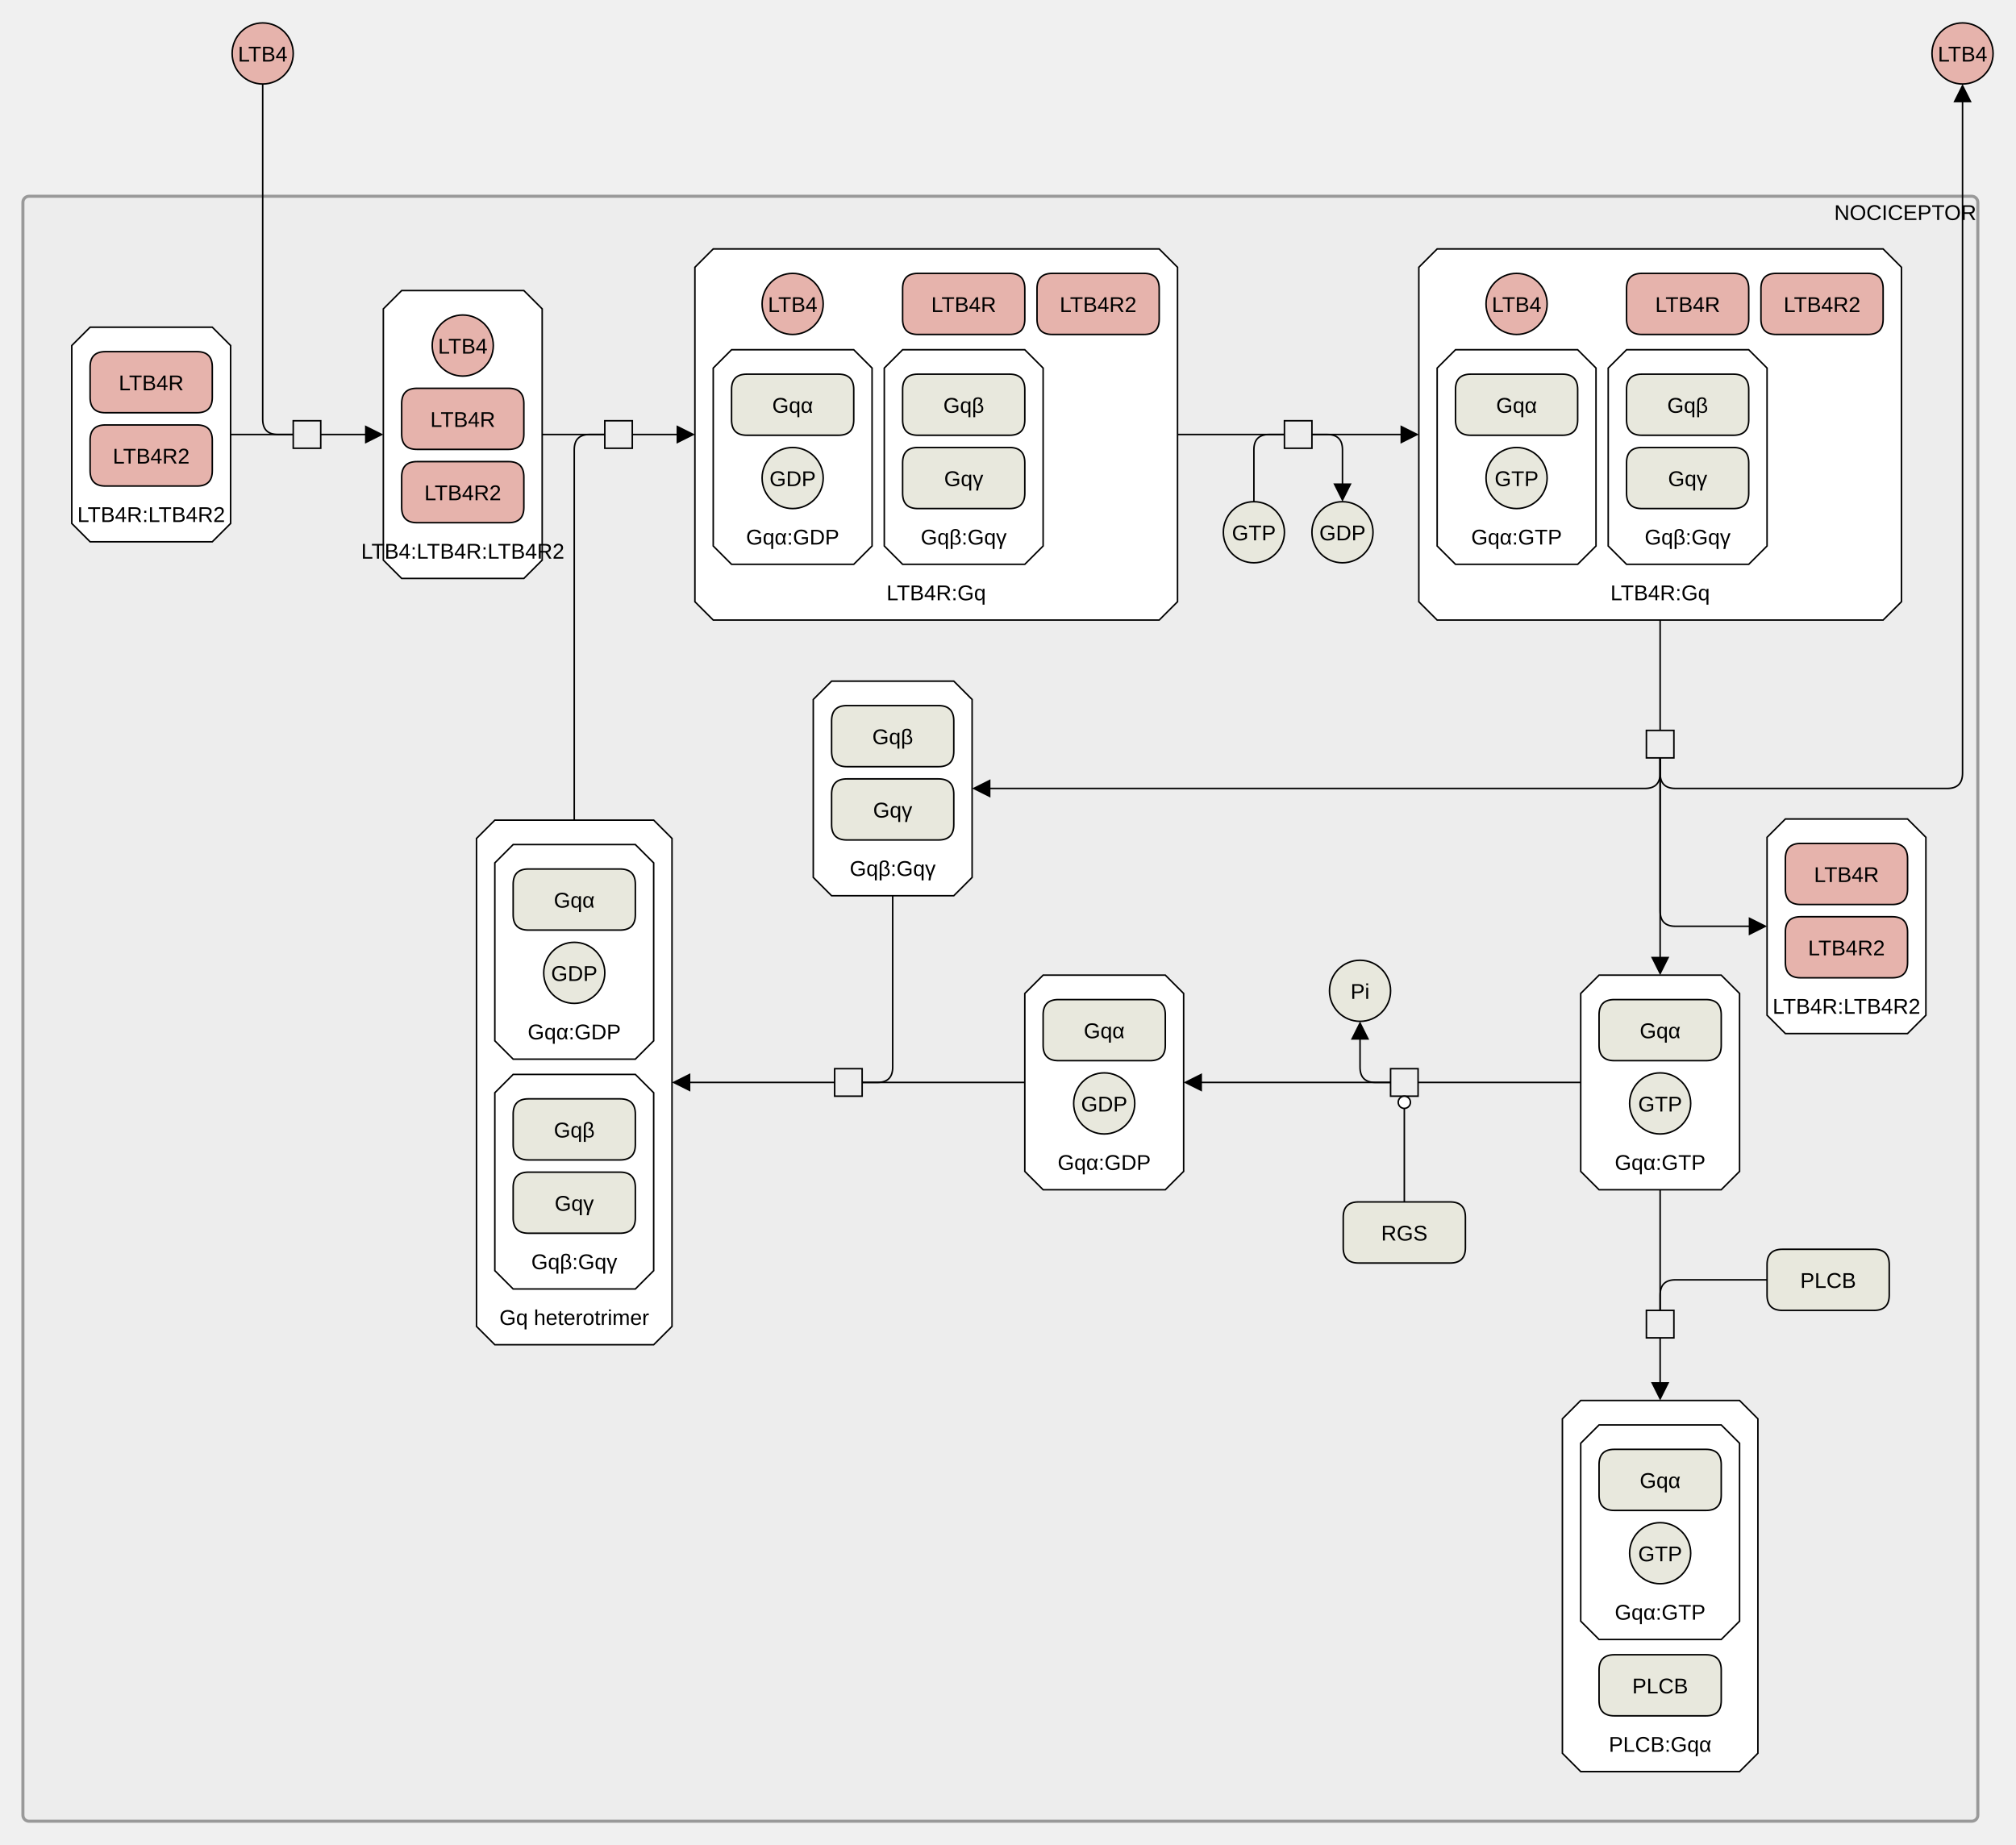
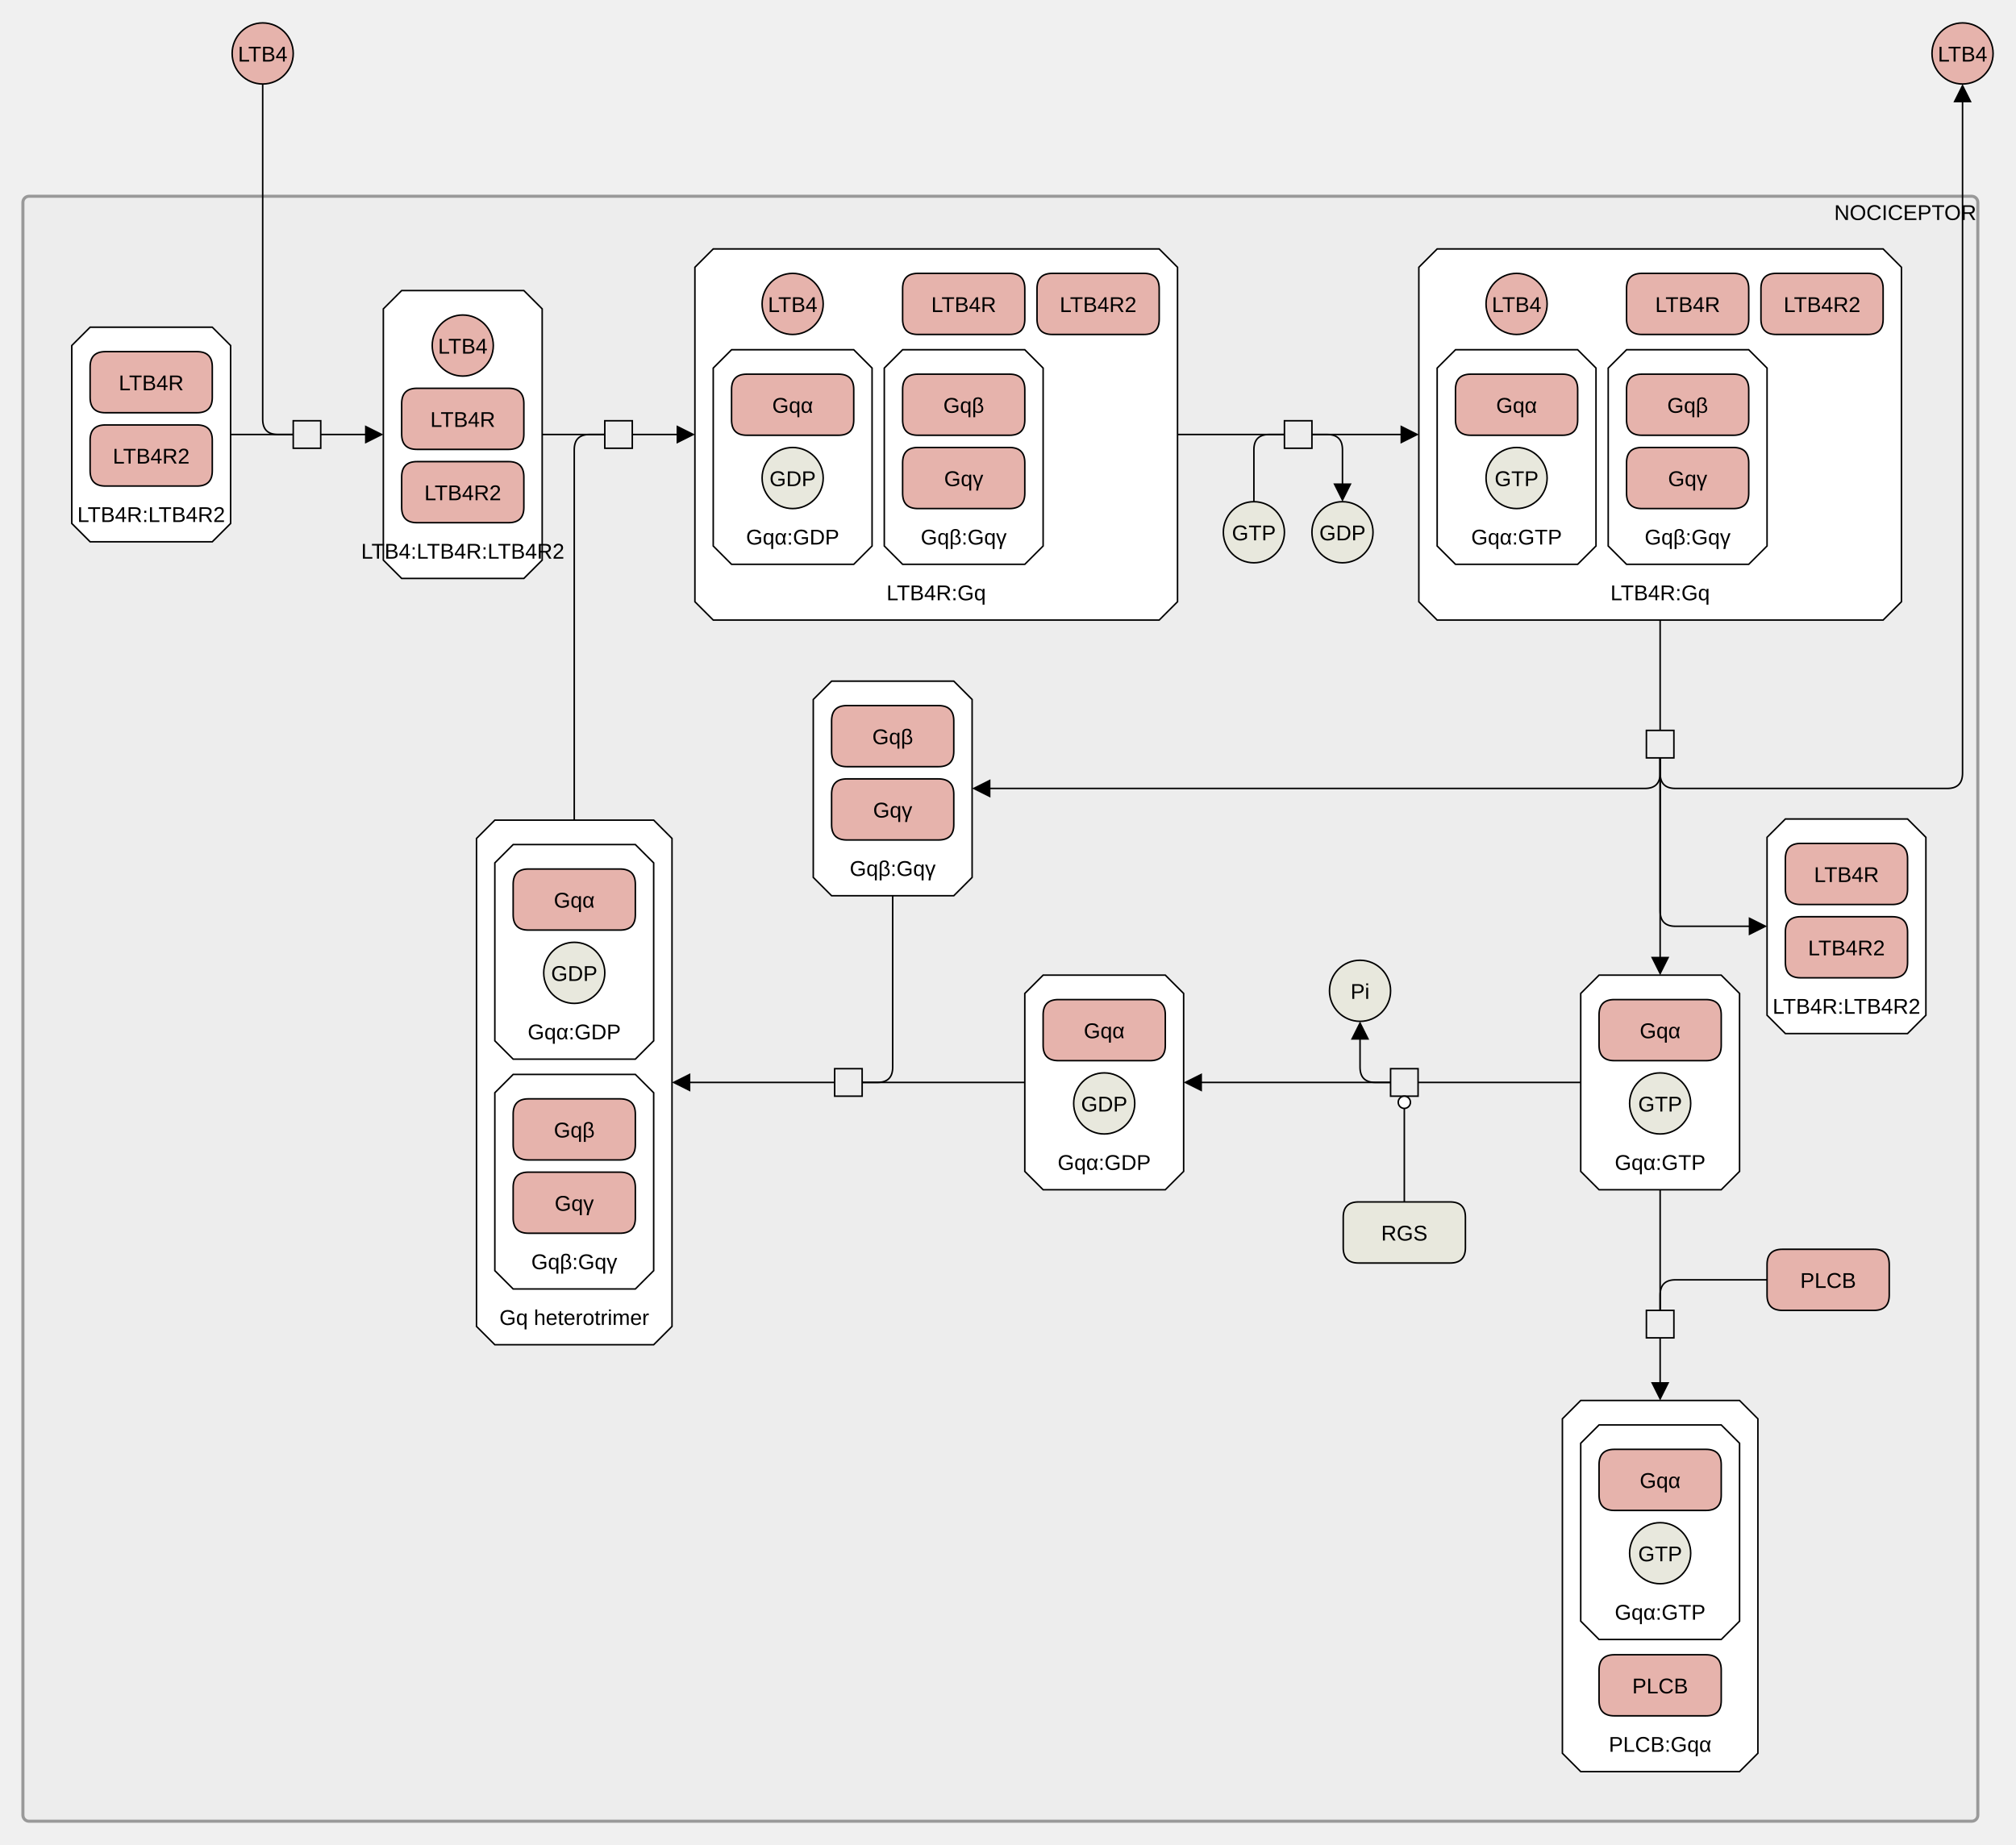
<svg xmlns="http://www.w3.org/2000/svg" width="1320" height="1208" viewBox="0 0 1320 1208" stroke-linecap="butt" stroke-miterlimit="10">
  <g transform="translate(-25,-25)">
    <path d="M40 157.5 C40 155.291 41.791 153.5 44 153.5 L1316 153.5 C1318.209 153.5 1320 155.291 1320 157.5 L1320 1213.5 C1320 1215.709 1318.209 1217.5 1316 1217.5 L44 1217.5 C41.791 1217.5 40 1215.709 40 1213.5 Z" fill="#999999" fill-opacity="0.031" stroke="none" />
    <path d="M40 157.5 C40 155.291 41.791 153.5 44 153.5 L1316 153.5 C1318.209 153.5 1320 155.291 1320 157.5 L1320 1213.5 C1320 1215.709 1318.209 1217.5 1316 1217.5 L44 1217.5 C41.791 1217.5 40 1215.709 40 1213.5 Z" fill="none" stroke="#999999" stroke-width="2" />
    <text x="1272.5" y="169.041" text-anchor="middle" font-family="'Dialog', Arial, Helvetica, sans-serif" font-size="14" fill="#000000" stroke="none" xml:space="preserve">NOCICEPTOR</text>
    <path d="M966 188 L1258 188 L1270 200 L1270 419 L1258 431 L966 431 L954 419 L954 200 Z" fill="#FFFFFF" stroke="none" />
    <path d="M966 188 L1258 188 L1270 200 L1270 419 L1258 431 L966 431 L954 419 L954 200 Z" fill="none" stroke="#000000" />
    <text x="1112" y="418.041" text-anchor="middle" font-family="'Dialog', Arial, Helvetica, sans-serif" font-size="14" fill="#000000" stroke="none" xml:space="preserve">LTB4R:Gq</text>
    <path d="M1090 214 Q1090 204 1100 204 L1160 204 Q1170 204 1170 214 L1170 234 Q1170 244 1160 244 L1100 244 Q1090 244 1090 234 Z" fill="#E6B3AC" stroke="none" />
    <path d="M1090 214 Q1090 204 1100 204 L1160 204 Q1170 204 1170 214 L1170 234 Q1170 244 1160 244 L1100 244 Q1090 244 1090 234 Z" fill="none" stroke="#000000" />
    <text x="1130" y="229.291" text-anchor="middle" font-family="'Dialog', Arial, Helvetica, sans-serif" font-size="14" fill="#000000" stroke="none" xml:space="preserve">LTB4R</text>
    <path d="M1178 214 Q1178 204 1188 204 L1248 204 Q1258 204 1258 214 L1258 234 Q1258 244 1248 244 L1188 244 Q1178 244 1178 234 Z" fill="#E6B3AC" stroke="none" />
    <path d="M1178 214 Q1178 204 1188 204 L1248 204 Q1258 204 1258 214 L1258 234 Q1258 244 1248 244 L1188 244 Q1178 244 1178 234 Z" fill="none" stroke="#000000" />
    <text x="1218" y="229.291" text-anchor="middle" font-family="'Dialog', Arial, Helvetica, sans-serif" font-size="14" fill="#000000" stroke="none" xml:space="preserve">LTB4R2</text>
    <path d="M998 224 C998 212.954 1006.954 204 1018 204 L1018 204 C1029.046 204 1038 212.954 1038 224 L1038 224 C1038 235.046 1029.046 244 1018 244 L1018 244 C1006.954 244 998 235.046 998 224 Z" fill="#E6B3AC" stroke="none" />
    <path d="M998 224 C998 212.954 1006.954 204 1018 204 L1018 204 C1029.046 204 1038 212.954 1038 224 L1038 224 C1038 235.046 1029.046 244 1018 244 L1018 244 C1006.954 244 998 235.046 998 224 Z" fill="none" stroke="#000000" />
    <text x="1018" y="229.291" text-anchor="middle" font-family="'Dialog', Arial, Helvetica, sans-serif" font-size="14" fill="#000000" stroke="none" xml:space="preserve">LTB4</text>
    <path d="M1090 254 L1170 254 L1182 266 L1182 382.5 L1170 394.5 L1090 394.5 L1078 382.5 L1078 266 Z" fill="#FFFFFF" stroke="none" />
    <path d="M1090 254 L1170 254 L1182 266 L1182 382.5 L1170 394.5 L1090 394.5 L1078 382.5 L1078 266 Z" fill="none" stroke="#000000" />
    <text x="1130" y="381.541" text-anchor="middle" font-family="'Dialog', Arial, Helvetica, sans-serif" font-size="14" fill="#000000" stroke="none" xml:space="preserve">Gqβ:Gqγ</text>
-     <path d="M1090 280 Q1090 270 1100 270 L1160 270 Q1170 270 1170 280 L1170 300 Q1170 310 1160 310 L1100 310 Q1090 310 1090 300 Z" fill="#E8E8DD" stroke="none" />
+     <path d="M1090 280 Q1090 270 1100 270 L1160 270 Q1170 270 1170 280 L1170 300 Q1170 310 1160 310 L1100 310 Q1090 310 1090 300 Z" fill="#E6B3AC" stroke="none" />
    <path d="M1090 280 Q1090 270 1100 270 L1160 270 Q1170 270 1170 280 L1170 300 Q1170 310 1160 310 L1100 310 Q1090 310 1090 300 Z" fill="none" stroke="#000000" />
    <text x="1130" y="295.291" text-anchor="middle" font-family="'Dialog', Arial, Helvetica, sans-serif" font-size="14" fill="#000000" stroke="none" xml:space="preserve">Gqβ</text>
-     <path d="M1090 328 Q1090 318 1100 318 L1160 318 Q1170 318 1170 328 L1170 348 Q1170 358 1160 358 L1100 358 Q1090 358 1090 348 Z" fill="#E8E8DD" stroke="none" />
+     <path d="M1090 328 Q1090 318 1100 318 L1160 318 Q1170 318 1170 328 L1170 348 Q1170 358 1160 358 L1100 358 Q1090 358 1090 348 Z" fill="#E6B3AC" stroke="none" />
    <path d="M1090 328 Q1090 318 1100 318 L1160 318 Q1170 318 1170 328 L1170 348 Q1170 358 1160 358 L1100 358 Q1090 358 1090 348 Z" fill="none" stroke="#000000" />
    <text x="1130" y="343.291" text-anchor="middle" font-family="'Dialog', Arial, Helvetica, sans-serif" font-size="14" fill="#000000" stroke="none" xml:space="preserve">Gqγ</text>
    <path d="M978 254 L1058 254 L1070 266 L1070 382.5 L1058 394.5 L978 394.5 L966 382.5 L966 266 Z" fill="#FFFFFF" stroke="none" />
    <path d="M978 254 L1058 254 L1070 266 L1070 382.5 L1058 394.5 L978 394.5 L966 382.5 L966 266 Z" fill="none" stroke="#000000" />
    <text x="1018" y="381.541" text-anchor="middle" font-family="'Dialog', Arial, Helvetica, sans-serif" font-size="14" fill="#000000" stroke="none" xml:space="preserve">Gqα:GTP</text>
-     <path d="M978 280 Q978 270 988 270 L1048 270 Q1058 270 1058 280 L1058 300 Q1058 310 1048 310 L988 310 Q978 310 978 300 Z" fill="#E8E8DD" stroke="none" />
+     <path d="M978 280 Q978 270 988 270 L1048 270 Q1058 270 1058 280 L1058 300 Q1058 310 1048 310 L988 310 Q978 310 978 300 Z" fill="#E6B3AC" stroke="none" />
    <path d="M978 280 Q978 270 988 270 L1048 270 Q1058 270 1058 280 L1058 300 Q1058 310 1048 310 L988 310 Q978 310 978 300 Z" fill="none" stroke="#000000" />
    <text x="1018" y="295.291" text-anchor="middle" font-family="'Dialog', Arial, Helvetica, sans-serif" font-size="14" fill="#000000" stroke="none" xml:space="preserve">Gqα</text>
    <path d="M998 338 C998 326.954 1006.954 318 1018 318 L1018 318 C1029.046 318 1038 326.954 1038 338 L1038 338 C1038 349.046 1029.046 358 1018 358 L1018 358 C1006.954 358 998 349.046 998 338 Z" fill="#E8E8DD" stroke="none" />
    <path d="M998 338 C998 326.954 1006.954 318 1018 318 L1018 318 C1029.046 318 1038 326.954 1038 338 L1038 338 C1038 349.046 1029.046 358 1018 358 L1018 358 C1006.954 358 998 349.046 998 338 Z" fill="none" stroke="#000000" />
    <text x="1018" y="343.291" text-anchor="middle" font-family="'Dialog', Arial, Helvetica, sans-serif" font-size="14" fill="#000000" stroke="none" xml:space="preserve">GTP</text>
    <path d="M492 188 L784 188 L796 200 L796 419 L784 431 L492 431 L480 419 L480 200 Z" fill="#FFFFFF" stroke="none" />
    <path d="M492 188 L784 188 L796 200 L796 419 L784 431 L492 431 L480 419 L480 200 Z" fill="none" stroke="#000000" />
    <text x="638" y="418.041" text-anchor="middle" font-family="'Dialog', Arial, Helvetica, sans-serif" font-size="14" fill="#000000" stroke="none" xml:space="preserve">LTB4R:Gq</text>
    <path d="M616 214 Q616 204 626 204 L686 204 Q696 204 696 214 L696 234 Q696 244 686 244 L626 244 Q616 244 616 234 Z" fill="#E6B3AC" stroke="none" />
    <path d="M616 214 Q616 204 626 204 L686 204 Q696 204 696 214 L696 234 Q696 244 686 244 L626 244 Q616 244 616 234 Z" fill="none" stroke="#000000" />
    <text x="656" y="229.291" text-anchor="middle" font-family="'Dialog', Arial, Helvetica, sans-serif" font-size="14" fill="#000000" stroke="none" xml:space="preserve">LTB4R</text>
    <path d="M704 214 Q704 204 714 204 L774 204 Q784 204 784 214 L784 234 Q784 244 774 244 L714 244 Q704 244 704 234 Z" fill="#E6B3AC" stroke="none" />
    <path d="M704 214 Q704 204 714 204 L774 204 Q784 204 784 214 L784 234 Q784 244 774 244 L714 244 Q704 244 704 234 Z" fill="none" stroke="#000000" />
    <text x="744" y="229.291" text-anchor="middle" font-family="'Dialog', Arial, Helvetica, sans-serif" font-size="14" fill="#000000" stroke="none" xml:space="preserve">LTB4R2</text>
    <path d="M524 224 C524 212.954 532.954 204 544 204 L544 204 C555.046 204 564 212.954 564 224 L564 224 C564 235.046 555.046 244 544 244 L544 244 C532.954 244 524 235.046 524 224 Z" fill="#E6B3AC" stroke="none" />
    <path d="M524 224 C524 212.954 532.954 204 544 204 L544 204 C555.046 204 564 212.954 564 224 L564 224 C564 235.046 555.046 244 544 244 L544 244 C532.954 244 524 235.046 524 224 Z" fill="none" stroke="#000000" />
    <text x="544" y="229.291" text-anchor="middle" font-family="'Dialog', Arial, Helvetica, sans-serif" font-size="14" fill="#000000" stroke="none" xml:space="preserve">LTB4</text>
    <path d="M504 254 L584 254 L596 266 L596 382.5 L584 394.5 L504 394.5 L492 382.5 L492 266 Z" fill="#FFFFFF" stroke="none" />
    <path d="M504 254 L584 254 L596 266 L596 382.5 L584 394.5 L504 394.5 L492 382.5 L492 266 Z" fill="none" stroke="#000000" />
    <text x="544" y="381.541" text-anchor="middle" font-family="'Dialog', Arial, Helvetica, sans-serif" font-size="14" fill="#000000" stroke="none" xml:space="preserve">Gqα:GDP</text>
-     <path d="M504 280 Q504 270 514 270 L574 270 Q584 270 584 280 L584 300 Q584 310 574 310 L514 310 Q504 310 504 300 Z" fill="#E8E8DD" stroke="none" />
+     <path d="M504 280 Q504 270 514 270 L574 270 Q584 270 584 280 L584 300 Q584 310 574 310 L514 310 Q504 310 504 300 Z" fill="#E6B3AC" stroke="none" />
    <path d="M504 280 Q504 270 514 270 L574 270 Q584 270 584 280 L584 300 Q584 310 574 310 L514 310 Q504 310 504 300 Z" fill="none" stroke="#000000" />
    <text x="544" y="295.291" text-anchor="middle" font-family="'Dialog', Arial, Helvetica, sans-serif" font-size="14" fill="#000000" stroke="none" xml:space="preserve">Gqα</text>
    <path d="M524 338 C524 326.954 532.954 318 544 318 L544 318 C555.046 318 564 326.954 564 338 L564 338 C564 349.046 555.046 358 544 358 L544 358 C532.954 358 524 349.046 524 338 Z" fill="#E8E8DD" stroke="none" />
    <path d="M524 338 C524 326.954 532.954 318 544 318 L544 318 C555.046 318 564 326.954 564 338 L564 338 C564 349.046 555.046 358 544 358 L544 358 C532.954 358 524 349.046 524 338 Z" fill="none" stroke="#000000" />
    <text x="544" y="343.291" text-anchor="middle" font-family="'Dialog', Arial, Helvetica, sans-serif" font-size="14" fill="#000000" stroke="none" xml:space="preserve">GDP</text>
    <path d="M616 254 L696 254 L708 266 L708 382.5 L696 394.5 L616 394.5 L604 382.5 L604 266 Z" fill="#FFFFFF" stroke="none" />
    <path d="M616 254 L696 254 L708 266 L708 382.5 L696 394.5 L616 394.5 L604 382.5 L604 266 Z" fill="none" stroke="#000000" />
    <text x="656" y="381.541" text-anchor="middle" font-family="'Dialog', Arial, Helvetica, sans-serif" font-size="14" fill="#000000" stroke="none" xml:space="preserve">Gqβ:Gqγ</text>
-     <path d="M616 280 Q616 270 626 270 L686 270 Q696 270 696 280 L696 300 Q696 310 686 310 L626 310 Q616 310 616 300 Z" fill="#E8E8DD" stroke="none" />
+     <path d="M616 280 Q616 270 626 270 L686 270 Q696 270 696 280 L696 300 Q696 310 686 310 L626 310 Q616 310 616 300 Z" fill="#E6B3AC" stroke="none" />
    <path d="M616 280 Q616 270 626 270 L686 270 Q696 270 696 280 L696 300 Q696 310 686 310 L626 310 Q616 310 616 300 Z" fill="none" stroke="#000000" />
    <text x="656" y="295.291" text-anchor="middle" font-family="'Dialog', Arial, Helvetica, sans-serif" font-size="14" fill="#000000" stroke="none" xml:space="preserve">Gqβ</text>
-     <path d="M616 328 Q616 318 626 318 L686 318 Q696 318 696 328 L696 348 Q696 358 686 358 L626 358 Q616 358 616 348 Z" fill="#E8E8DD" stroke="none" />
+     <path d="M616 328 Q616 318 626 318 L686 318 Q696 318 696 328 L696 348 Q696 358 686 358 L626 358 Q616 358 616 348 Z" fill="#E6B3AC" stroke="none" />
    <path d="M616 328 Q616 318 626 318 L686 318 Q696 318 696 328 L696 348 Q696 358 686 358 L626 358 Q616 358 616 348 Z" fill="none" stroke="#000000" />
    <text x="656" y="343.291" text-anchor="middle" font-family="'Dialog', Arial, Helvetica, sans-serif" font-size="14" fill="#000000" stroke="none" xml:space="preserve">Gqγ</text>
    <path d="M288 215.25 L368 215.25 L380 227.25 L380 391.75 L368 403.75 L288 403.75 L276 391.75 L276 227.25 Z" fill="#FFFFFF" stroke="none" />
    <path d="M288 215.25 L368 215.25 L380 227.25 L380 391.75 L368 403.75 L288 403.75 L276 391.75 L276 227.25 Z" fill="none" stroke="#000000" />
    <text x="328" y="390.791" text-anchor="middle" font-family="'Dialog', Arial, Helvetica, sans-serif" font-size="14" fill="#000000" stroke="none" xml:space="preserve">LTB4:LTB4R:LTB4R2</text>
    <path d="M288 289.25 Q288 279.25 298 279.25 L358 279.25 Q368 279.25 368 289.25 L368 309.25 Q368 319.25 358 319.25 L298 319.25 Q288 319.25 288 309.25 Z" fill="#E6B3AC" stroke="none" />
    <path d="M288 289.25 Q288 279.25 298 279.25 L358 279.25 Q368 279.25 368 289.25 L368 309.25 Q368 319.25 358 319.25 L298 319.25 Q288 319.25 288 309.25 Z" fill="none" stroke="#000000" />
    <text x="328" y="304.541" text-anchor="middle" font-family="'Dialog', Arial, Helvetica, sans-serif" font-size="14" fill="#000000" stroke="none" xml:space="preserve">LTB4R</text>
    <path d="M288 337.25 Q288 327.25 298 327.25 L358 327.25 Q368 327.25 368 337.25 L368 357.25 Q368 367.25 358 367.25 L298 367.25 Q288 367.25 288 357.25 Z" fill="#E6B3AC" stroke="none" />
    <path d="M288 337.25 Q288 327.25 298 327.25 L358 327.25 Q368 327.25 368 337.25 L368 357.25 Q368 367.25 358 367.25 L298 367.25 Q288 367.25 288 357.25 Z" fill="none" stroke="#000000" />
    <text x="328" y="352.541" text-anchor="middle" font-family="'Dialog', Arial, Helvetica, sans-serif" font-size="14" fill="#000000" stroke="none" xml:space="preserve">LTB4R2</text>
    <path d="M308 251.25 C308 240.204 316.954 231.25 328 231.25 L328 231.25 C339.046 231.25 348 240.204 348 251.25 L348 251.25 C348 262.296 339.046 271.25 328 271.25 L328 271.25 C316.954 271.25 308 262.296 308 251.25 Z" fill="#E6B3AC" stroke="none" />
    <path d="M308 251.25 C308 240.204 316.954 231.25 328 231.25 L328 231.25 C339.046 231.25 348 240.204 348 251.25 L348 251.25 C348 262.296 339.046 271.25 328 271.25 L328 271.25 C316.954 271.25 308 262.296 308 251.25 Z" fill="none" stroke="#000000" />
    <text x="328" y="256.541" text-anchor="middle" font-family="'Dialog', Arial, Helvetica, sans-serif" font-size="14" fill="#000000" stroke="none" xml:space="preserve">LTB4</text>
    <path d="M349 562 L453 562 L465 574 L465 893.5 L453 905.5 L349 905.5 L337 893.5 L337 574 Z" fill="#FFFFFF" stroke="none" />
    <path d="M349 562 L453 562 L465 574 L465 893.5 L453 905.5 L349 905.5 L337 893.5 L337 574 Z" fill="none" stroke="#000000" />
    <text x="401" y="892.541" text-anchor="middle" font-family="'Dialog', Arial, Helvetica, sans-serif" font-size="14" fill="#000000" stroke="none" xml:space="preserve">Gq heterotrimer</text>
    <path d="M361 728.5 L441 728.5 L453 740.5 L453 857 L441 869 L361 869 L349 857 L349 740.5 Z" fill="#FFFFFF" stroke="none" />
    <path d="M361 728.5 L441 728.5 L453 740.5 L453 857 L441 869 L361 869 L349 857 L349 740.5 Z" fill="none" stroke="#000000" />
    <text x="401" y="856.041" text-anchor="middle" font-family="'Dialog', Arial, Helvetica, sans-serif" font-size="14" fill="#000000" stroke="none" xml:space="preserve">Gqβ:Gqγ</text>
-     <path d="M361 754.5 Q361 744.5 371 744.5 L431 744.5 Q441 744.5 441 754.5 L441 774.5 Q441 784.5 431 784.5 L371 784.5 Q361 784.5 361 774.5 Z" fill="#E8E8DD" stroke="none" />
+     <path d="M361 754.5 Q361 744.5 371 744.5 L431 744.5 Q441 744.5 441 754.5 L441 774.5 Q441 784.5 431 784.5 L371 784.5 Q361 784.5 361 774.5 Z" fill="#E6B3AC" stroke="none" />
    <path d="M361 754.5 Q361 744.5 371 744.5 L431 744.5 Q441 744.5 441 754.5 L441 774.5 Q441 784.5 431 784.5 L371 784.5 Q361 784.5 361 774.5 Z" fill="none" stroke="#000000" />
    <text x="401" y="769.791" text-anchor="middle" font-family="'Dialog', Arial, Helvetica, sans-serif" font-size="14" fill="#000000" stroke="none" xml:space="preserve">Gqβ</text>
-     <path d="M361 802.5 Q361 792.5 371 792.5 L431 792.5 Q441 792.5 441 802.5 L441 822.5 Q441 832.5 431 832.5 L371 832.5 Q361 832.5 361 822.5 Z" fill="#E8E8DD" stroke="none" />
+     <path d="M361 802.5 Q361 792.5 371 792.5 L431 792.5 Q441 792.5 441 802.5 L441 822.5 Q441 832.5 431 832.5 L371 832.5 Q361 832.5 361 822.5 Z" fill="#E6B3AC" stroke="none" />
    <path d="M361 802.5 Q361 792.5 371 792.5 L431 792.5 Q441 792.5 441 802.5 L441 822.5 Q441 832.5 431 832.5 L371 832.5 Q361 832.5 361 822.5 Z" fill="none" stroke="#000000" />
    <text x="401" y="817.791" text-anchor="middle" font-family="'Dialog', Arial, Helvetica, sans-serif" font-size="14" fill="#000000" stroke="none" xml:space="preserve">Gqγ</text>
    <path d="M361 578 L441 578 L453 590 L453 706.5 L441 718.5 L361 718.5 L349 706.5 L349 590 Z" fill="#FFFFFF" stroke="none" />
    <path d="M361 578 L441 578 L453 590 L453 706.5 L441 718.5 L361 718.5 L349 706.5 L349 590 Z" fill="none" stroke="#000000" />
    <text x="401" y="705.541" text-anchor="middle" font-family="'Dialog', Arial, Helvetica, sans-serif" font-size="14" fill="#000000" stroke="none" xml:space="preserve">Gqα:GDP</text>
-     <path d="M361 604 Q361 594 371 594 L431 594 Q441 594 441 604 L441 624 Q441 634 431 634 L371 634 Q361 634 361 624 Z" fill="#E8E8DD" stroke="none" />
+     <path d="M361 604 Q361 594 371 594 L431 594 Q441 594 441 604 L441 624 Q441 634 431 634 L371 634 Q361 634 361 624 Z" fill="#E6B3AC" stroke="none" />
    <path d="M361 604 Q361 594 371 594 L431 594 Q441 594 441 604 L441 624 Q441 634 431 634 L371 634 Q361 634 361 624 Z" fill="none" stroke="#000000" />
    <text x="401" y="619.291" text-anchor="middle" font-family="'Dialog', Arial, Helvetica, sans-serif" font-size="14" fill="#000000" stroke="none" xml:space="preserve">Gqα</text>
    <path d="M381 662 C381 650.954 389.954 642 401 642 L401 642 C412.046 642 421 650.954 421 662 L421 662 C421 673.046 412.046 682 401 682 L401 682 C389.954 682 381 673.046 381 662 Z" fill="#E8E8DD" stroke="none" />
    <path d="M381 662 C381 650.954 389.954 642 401 642 L401 642 C412.046 642 421 650.954 421 662 L421 662 C421 673.046 412.046 682 401 682 L401 682 C389.954 682 381 673.046 381 662 Z" fill="none" stroke="#000000" />
    <text x="401" y="667.291" text-anchor="middle" font-family="'Dialog', Arial, Helvetica, sans-serif" font-size="14" fill="#000000" stroke="none" xml:space="preserve">GDP</text>
    <path d="M84 239.25 L164 239.25 L176 251.25 L176 367.75 L164 379.75 L84 379.75 L72 367.75 L72 251.25 Z" fill="#FFFFFF" stroke="none" />
    <path d="M84 239.25 L164 239.25 L176 251.25 L176 367.75 L164 379.75 L84 379.75 L72 367.75 L72 251.25 Z" fill="none" stroke="#000000" />
    <text x="124" y="366.791" text-anchor="middle" font-family="'Dialog', Arial, Helvetica, sans-serif" font-size="14" fill="#000000" stroke="none" xml:space="preserve">LTB4R:LTB4R2</text>
    <path d="M84 265.25 Q84 255.25 94 255.25 L154 255.25 Q164 255.25 164 265.25 L164 285.25 Q164 295.25 154 295.25 L94 295.25 Q84 295.25 84 285.25 Z" fill="#E6B3AC" stroke="none" />
    <path d="M84 265.25 Q84 255.25 94 255.25 L154 255.25 Q164 255.25 164 265.25 L164 285.25 Q164 295.25 154 295.25 L94 295.25 Q84 295.25 84 285.25 Z" fill="none" stroke="#000000" />
    <text x="124" y="280.541" text-anchor="middle" font-family="'Dialog', Arial, Helvetica, sans-serif" font-size="14" fill="#000000" stroke="none" xml:space="preserve">LTB4R</text>
    <path d="M84 313.25 Q84 303.25 94 303.25 L154 303.25 Q164 303.25 164 313.25 L164 333.25 Q164 343.25 154 343.25 L94 343.25 Q84 343.25 84 333.25 Z" fill="#E6B3AC" stroke="none" />
    <path d="M84 313.25 Q84 303.25 94 303.25 L154 303.25 Q164 303.25 164 313.25 L164 333.25 Q164 343.25 154 343.25 L94 343.25 Q84 343.25 84 333.25 Z" fill="none" stroke="#000000" />
    <text x="124" y="328.541" text-anchor="middle" font-family="'Dialog', Arial, Helvetica, sans-serif" font-size="14" fill="#000000" stroke="none" xml:space="preserve">LTB4R2</text>
    <path d="M884 373.5 C884 362.454 892.954 353.5 904 353.5 L904 353.5 C915.046 353.5 924 362.454 924 373.5 L924 373.5 C924 384.546 915.046 393.5 904 393.5 L904 393.5 C892.954 393.5 884 384.546 884 373.5 Z" fill="#E8E8DD" stroke="none" />
    <path d="M884 373.5 C884 362.454 892.954 353.5 904 353.5 L904 353.5 C915.046 353.5 924 362.454 924 373.5 L924 373.5 C924 384.546 915.046 393.5 904 393.5 L904 393.5 C892.954 393.5 884 384.546 884 373.5 Z" fill="none" stroke="#000000" />
    <text x="904" y="378.791" text-anchor="middle" font-family="'Dialog', Arial, Helvetica, sans-serif" font-size="14" fill="#000000" stroke="none" xml:space="preserve">GDP</text>
    <path d="M826 373.5 C826 362.454 834.954 353.5 846 353.5 L846 353.5 C857.046 353.5 866 362.454 866 373.5 L866 373.5 C866 384.546 857.046 393.5 846 393.5 L846 393.5 C834.954 393.5 826 384.546 826 373.5 Z" fill="#E8E8DD" stroke="none" />
    <path d="M826 373.5 C826 362.454 834.954 353.5 846 353.5 L846 353.5 C857.046 353.5 866 362.454 866 373.5 L866 373.5 C866 384.546 857.046 393.5 846 393.5 L846 393.5 C834.954 393.5 826 384.546 826 373.5 Z" fill="none" stroke="#000000" />
    <text x="846" y="378.791" text-anchor="middle" font-family="'Dialog', Arial, Helvetica, sans-serif" font-size="14" fill="#000000" stroke="none" xml:space="preserve">GTP</text>
    <path d="M217 300.5 L235 300.5 L235 318.5 L217 318.5 Z" fill="none" stroke="#000000" />
    <path d="M421 300.5 L439 300.5 L439 318.5 L421 318.5 Z" fill="none" stroke="#000000" />
    <path d="M866 300.5 L884 300.5 L884 318.5 L866 318.5 Z" fill="none" stroke="#000000" />
    <path d="M569.5 471 L649.5 471 L661.5 483 L661.5 599.5 L649.5 611.5 L569.5 611.5 L557.5 599.5 L557.5 483 Z" fill="#FFFFFF" stroke="none" />
    <path d="M569.5 471 L649.5 471 L661.5 483 L661.5 599.5 L649.5 611.5 L569.5 611.5 L557.5 599.5 L557.5 483 Z" fill="none" stroke="#000000" />
    <text x="609.5" y="598.541" text-anchor="middle" font-family="'Dialog', Arial, Helvetica, sans-serif" font-size="14" fill="#000000" stroke="none" xml:space="preserve">Gqβ:Gqγ</text>
-     <path d="M569.5 545 Q569.5 535 579.5 535 L639.5 535 Q649.5 535 649.5 545 L649.5 565 Q649.5 575 639.5 575 L579.5 575 Q569.5 575 569.5 565 Z" fill="#E8E8DD" stroke="none" />
+     <path d="M569.5 545 Q569.5 535 579.5 535 L639.5 535 Q649.5 535 649.5 545 L649.5 565 Q649.5 575 639.5 575 L579.5 575 Q569.5 575 569.5 565 Z" fill="#E6B3AC" stroke="none" />
    <path d="M569.5 545 Q569.5 535 579.5 535 L639.5 535 Q649.5 535 649.5 545 L649.5 565 Q649.5 575 639.5 575 L579.5 575 Q569.5 575 569.5 565 Z" fill="none" stroke="#000000" />
    <text x="609.5" y="560.291" text-anchor="middle" font-family="'Dialog', Arial, Helvetica, sans-serif" font-size="14" fill="#000000" stroke="none" xml:space="preserve">Gqγ</text>
-     <path d="M569.5 497 Q569.5 487 579.5 487 L639.5 487 Q649.5 487 649.5 497 L649.5 517 Q649.5 527 639.5 527 L579.5 527 Q569.5 527 569.5 517 Z" fill="#E8E8DD" stroke="none" />
+     <path d="M569.5 497 Q569.5 487 579.5 487 L639.5 487 Q649.5 487 649.5 497 L649.5 517 Q649.5 527 639.5 527 L579.5 527 Q569.5 527 569.5 517 Z" fill="#E6B3AC" stroke="none" />
    <path d="M569.5 497 Q569.5 487 579.5 487 L639.5 487 Q649.5 487 649.5 497 L649.5 517 Q649.5 527 639.5 527 L579.5 527 Q569.5 527 569.5 517 Z" fill="none" stroke="#000000" />
    <text x="609.5" y="512.291" text-anchor="middle" font-family="'Dialog', Arial, Helvetica, sans-serif" font-size="14" fill="#000000" stroke="none" xml:space="preserve">Gqβ</text>
    <path d="M1060 942 L1164 942 L1176 954 L1176 1173 L1164 1185 L1060 1185 L1048 1173 L1048 954 Z" fill="#FFFFFF" stroke="none" />
    <path d="M1060 942 L1164 942 L1176 954 L1176 1173 L1164 1185 L1060 1185 L1048 1173 L1048 954 Z" fill="none" stroke="#000000" />
    <text x="1112" y="1172.041" text-anchor="middle" font-family="'Dialog', Arial, Helvetica, sans-serif" font-size="14" fill="#000000" stroke="none" xml:space="preserve">PLCB:Gqα</text>
-     <path d="M1072 1118.5 Q1072 1108.5 1082 1108.5 L1142 1108.5 Q1152 1108.5 1152 1118.5 L1152 1138.5 Q1152 1148.5 1142 1148.5 L1082 1148.5 Q1072 1148.5 1072 1138.5 Z" fill="#E8E8DD" stroke="none" />
+     <path d="M1072 1118.5 Q1072 1108.5 1082 1108.5 L1142 1108.5 Q1152 1108.5 1152 1118.5 L1152 1138.5 Q1152 1148.5 1142 1148.5 L1082 1148.5 Q1072 1148.5 1072 1138.5 Z" fill="#E6B3AC" stroke="none" />
    <path d="M1072 1118.5 Q1072 1108.5 1082 1108.5 L1142 1108.5 Q1152 1108.5 1152 1118.5 L1152 1138.5 Q1152 1148.5 1142 1148.5 L1082 1148.5 Q1072 1148.5 1072 1138.5 Z" fill="none" stroke="#000000" />
    <text x="1112" y="1133.791" text-anchor="middle" font-family="'Dialog', Arial, Helvetica, sans-serif" font-size="14" fill="#000000" stroke="none" xml:space="preserve">PLCB</text>
    <path d="M1072 958 L1152 958 L1164 970 L1164 1086.5 L1152 1098.5 L1072 1098.5 L1060 1086.5 L1060 970 Z" fill="#FFFFFF" stroke="none" />
    <path d="M1072 958 L1152 958 L1164 970 L1164 1086.5 L1152 1098.5 L1072 1098.5 L1060 1086.5 L1060 970 Z" fill="none" stroke="#000000" />
    <text x="1112" y="1085.541" text-anchor="middle" font-family="'Dialog', Arial, Helvetica, sans-serif" font-size="14" fill="#000000" stroke="none" xml:space="preserve">Gqα:GTP</text>
-     <path d="M1072 984 Q1072 974 1082 974 L1142 974 Q1152 974 1152 984 L1152 1004 Q1152 1014 1142 1014 L1082 1014 Q1072 1014 1072 1004 Z" fill="#E8E8DD" stroke="none" />
+     <path d="M1072 984 Q1072 974 1082 974 L1142 974 Q1152 974 1152 984 L1152 1004 Q1152 1014 1142 1014 L1082 1014 Q1072 1014 1072 1004 Z" fill="#E6B3AC" stroke="none" />
    <path d="M1072 984 Q1072 974 1082 974 L1142 974 Q1152 974 1152 984 L1152 1004 Q1152 1014 1142 1014 L1082 1014 Q1072 1014 1072 1004 Z" fill="none" stroke="#000000" />
    <text x="1112" y="999.291" text-anchor="middle" font-family="'Dialog', Arial, Helvetica, sans-serif" font-size="14" fill="#000000" stroke="none" xml:space="preserve">Gqα</text>
    <path d="M1092 1042 C1092 1030.954 1100.954 1022 1112 1022 L1112 1022 C1123.046 1022 1132 1030.954 1132 1042 L1132 1042 C1132 1053.046 1123.046 1062 1112 1062 L1112 1062 C1100.954 1062 1092 1053.046 1092 1042 Z" fill="#E8E8DD" stroke="none" />
    <path d="M1092 1042 C1092 1030.954 1100.954 1022 1112 1022 L1112 1022 C1123.046 1022 1132 1030.954 1132 1042 L1132 1042 C1132 1053.046 1123.046 1062 1112 1062 L1112 1062 C1100.954 1062 1092 1053.046 1092 1042 Z" fill="none" stroke="#000000" />
    <text x="1112" y="1047.291" text-anchor="middle" font-family="'Dialog', Arial, Helvetica, sans-serif" font-size="14" fill="#000000" stroke="none" xml:space="preserve">GTP</text>
    <path d="M935.5 724.75 L953.5 724.75 L953.5 742.75 L935.5 742.75 Z" fill="none" stroke="#000000" />
    <path d="M571.5 724.75 L589.5 724.75 L589.5 742.75 L571.5 742.75 Z" fill="none" stroke="#000000" />
    <path d="M1103 503.25 L1121 503.25 L1121 521.25 L1103 521.25 Z" fill="none" stroke="#000000" />
    <path d="M1103 883 L1121 883 L1121 901 L1103 901 Z" fill="none" stroke="#000000" />
    <path d="M895.5 673.75 C895.5 662.704 904.454 653.75 915.5 653.75 L915.5 653.75 C926.546 653.75 935.5 662.704 935.5 673.75 L935.5 673.75 C935.5 684.796 926.546 693.75 915.5 693.75 L915.5 693.75 C904.454 693.75 895.5 684.796 895.5 673.75 Z" fill="#E8E8DD" stroke="none" />
    <path d="M895.5 673.75 C895.5 662.704 904.454 653.75 915.5 653.75 L915.5 653.75 C926.546 653.75 935.5 662.704 935.5 673.75 L935.5 673.75 C935.5 684.796 926.546 693.75 915.5 693.75 L915.5 693.75 C904.454 693.75 895.5 684.796 895.5 673.75 Z" fill="none" stroke="#000000" />
    <text x="915.5" y="679.041" text-anchor="middle" font-family="'Dialog', Arial, Helvetica, sans-serif" font-size="14" fill="#000000" stroke="none" xml:space="preserve">Pi</text>
    <path d="M708 663.5 L788 663.5 L800 675.5 L800 792 L788 804 L708 804 L696 792 L696 675.5 Z" fill="#FFFFFF" stroke="none" />
    <path d="M708 663.5 L788 663.5 L800 675.5 L800 792 L788 804 L708 804 L696 792 L696 675.5 Z" fill="none" stroke="#000000" />
    <text x="748" y="791.041" text-anchor="middle" font-family="'Dialog', Arial, Helvetica, sans-serif" font-size="14" fill="#000000" stroke="none" xml:space="preserve">Gqα:GDP</text>
-     <path d="M708 689.5 Q708 679.5 718 679.5 L778 679.5 Q788 679.5 788 689.5 L788 709.5 Q788 719.5 778 719.5 L718 719.5 Q708 719.5 708 709.5 Z" fill="#E8E8DD" stroke="none" />
+     <path d="M708 689.5 Q708 679.5 718 679.5 L778 679.5 Q788 679.5 788 689.5 L788 709.5 Q788 719.5 778 719.5 L718 719.5 Q708 719.5 708 709.5 Z" fill="#E6B3AC" stroke="none" />
    <path d="M708 689.5 Q708 679.5 718 679.5 L778 679.5 Q788 679.5 788 689.5 L788 709.5 Q788 719.5 778 719.5 L718 719.5 Q708 719.5 708 709.5 Z" fill="none" stroke="#000000" />
    <text x="748" y="704.791" text-anchor="middle" font-family="'Dialog', Arial, Helvetica, sans-serif" font-size="14" fill="#000000" stroke="none" xml:space="preserve">Gqα</text>
    <path d="M728 747.5 C728 736.454 736.954 727.5 748 727.5 L748 727.5 C759.046 727.5 768 736.454 768 747.5 L768 747.5 C768 758.546 759.046 767.5 748 767.5 L748 767.5 C736.954 767.5 728 758.546 728 747.5 Z" fill="#E8E8DD" stroke="none" />
    <path d="M728 747.5 C728 736.454 736.954 727.5 748 727.5 L748 727.5 C759.046 727.5 768 736.454 768 747.5 L768 747.5 C768 758.546 759.046 767.5 748 767.5 L748 767.5 C736.954 767.5 728 758.546 728 747.5 Z" fill="none" stroke="#000000" />
    <text x="748" y="752.791" text-anchor="middle" font-family="'Dialog', Arial, Helvetica, sans-serif" font-size="14" fill="#000000" stroke="none" xml:space="preserve">GDP</text>
    <path d="M1072 663.5 L1152 663.5 L1164 675.5 L1164 792 L1152 804 L1072 804 L1060 792 L1060 675.5 Z" fill="#FFFFFF" stroke="none" />
    <path d="M1072 663.5 L1152 663.5 L1164 675.5 L1164 792 L1152 804 L1072 804 L1060 792 L1060 675.5 Z" fill="none" stroke="#000000" />
    <text x="1112" y="791.041" text-anchor="middle" font-family="'Dialog', Arial, Helvetica, sans-serif" font-size="14" fill="#000000" stroke="none" xml:space="preserve">Gqα:GTP</text>
-     <path d="M1072 689.5 Q1072 679.5 1082 679.5 L1142 679.5 Q1152 679.5 1152 689.5 L1152 709.5 Q1152 719.5 1142 719.5 L1082 719.5 Q1072 719.5 1072 709.5 Z" fill="#E8E8DD" stroke="none" />
+     <path d="M1072 689.5 Q1072 679.5 1082 679.5 L1142 679.5 Q1152 679.5 1152 689.5 L1152 709.5 Q1152 719.5 1142 719.5 L1082 719.5 Q1072 719.5 1072 709.5 Z" fill="#E6B3AC" stroke="none" />
    <path d="M1072 689.5 Q1072 679.5 1082 679.5 L1142 679.5 Q1152 679.5 1152 689.5 L1152 709.5 Q1152 719.5 1142 719.5 L1082 719.5 Q1072 719.5 1072 709.5 Z" fill="none" stroke="#000000" />
    <text x="1112" y="704.791" text-anchor="middle" font-family="'Dialog', Arial, Helvetica, sans-serif" font-size="14" fill="#000000" stroke="none" xml:space="preserve">Gqα</text>
    <path d="M1092 747.5 C1092 736.454 1100.954 727.5 1112 727.5 L1112 727.5 C1123.046 727.5 1132 736.454 1132 747.5 L1132 747.5 C1132 758.546 1123.046 767.5 1112 767.5 L1112 767.5 C1100.954 767.5 1092 758.546 1092 747.5 Z" fill="#E8E8DD" stroke="none" />
    <path d="M1092 747.5 C1092 736.454 1100.954 727.5 1112 727.5 L1112 727.5 C1123.046 727.5 1132 736.454 1132 747.5 L1132 747.5 C1132 758.546 1123.046 767.5 1112 767.5 L1112 767.5 C1100.954 767.5 1092 758.546 1092 747.5 Z" fill="none" stroke="#000000" />
    <text x="1112" y="752.791" text-anchor="middle" font-family="'Dialog', Arial, Helvetica, sans-serif" font-size="14" fill="#000000" stroke="none" xml:space="preserve">GTP</text>
    <path d="M904.5 822 Q904.5 812 914.5 812 L974.5 812 Q984.5 812 984.5 822 L984.5 842 Q984.5 852 974.5 852 L914.5 852 Q904.5 852 904.5 842 Z" fill="#E8E8DD" stroke="none" />
    <path d="M904.5 822 Q904.5 812 914.5 812 L974.5 812 Q984.5 812 984.5 822 L984.5 842 Q984.5 852 974.5 852 L914.5 852 Q904.5 852 904.5 842 Z" fill="none" stroke="#000000" />
    <text x="944.5" y="837.291" text-anchor="middle" font-family="'Dialog', Arial, Helvetica, sans-serif" font-size="14" fill="#000000" stroke="none" xml:space="preserve">RGS</text>
-     <path d="M1182 853 Q1182 843 1192 843 L1252 843 Q1262 843 1262 853 L1262 873 Q1262 883 1252 883 L1192 883 Q1182 883 1182 873 Z" fill="#E8E8DD" stroke="none" />
+     <path d="M1182 853 Q1182 843 1192 843 L1252 843 Q1262 843 1262 853 L1262 873 Q1262 883 1252 883 L1192 883 Q1182 883 1182 873 Z" fill="#E6B3AC" stroke="none" />
    <path d="M1182 853 Q1182 843 1192 843 L1252 843 Q1262 843 1262 853 L1262 873 Q1262 883 1252 883 L1192 883 Q1182 883 1182 873 Z" fill="none" stroke="#000000" />
    <text x="1222" y="868.291" text-anchor="middle" font-family="'Dialog', Arial, Helvetica, sans-serif" font-size="14" fill="#000000" stroke="none" xml:space="preserve">PLCB</text>
    <path d="M1194 561.25 L1274 561.25 L1286 573.25 L1286 689.75 L1274 701.75 L1194 701.75 L1182 689.75 L1182 573.25 Z" fill="#FFFFFF" stroke="none" />
    <path d="M1194 561.25 L1274 561.25 L1286 573.25 L1286 689.75 L1274 701.75 L1194 701.75 L1182 689.75 L1182 573.25 Z" fill="none" stroke="#000000" />
    <text x="1234" y="688.791" text-anchor="middle" font-family="'Dialog', Arial, Helvetica, sans-serif" font-size="14" fill="#000000" stroke="none" xml:space="preserve">LTB4R:LTB4R2</text>
    <path d="M1194 587.25 Q1194 577.25 1204 577.25 L1264 577.25 Q1274 577.25 1274 587.25 L1274 607.25 Q1274 617.25 1264 617.25 L1204 617.25 Q1194 617.25 1194 607.25 Z" fill="#E6B3AC" stroke="none" />
    <path d="M1194 587.25 Q1194 577.25 1204 577.25 L1264 577.25 Q1274 577.25 1274 587.25 L1274 607.25 Q1274 617.25 1264 617.25 L1204 617.25 Q1194 617.25 1194 607.25 Z" fill="none" stroke="#000000" />
    <text x="1234" y="602.541" text-anchor="middle" font-family="'Dialog', Arial, Helvetica, sans-serif" font-size="14" fill="#000000" stroke="none" xml:space="preserve">LTB4R</text>
    <path d="M1194 635.25 Q1194 625.25 1204 625.25 L1264 625.25 Q1274 625.25 1274 635.25 L1274 655.25 Q1274 665.25 1264 665.25 L1204 665.25 Q1194 665.25 1194 655.25 Z" fill="#E6B3AC" stroke="none" />
    <path d="M1194 635.25 Q1194 625.25 1204 625.25 L1264 625.25 Q1274 625.25 1274 635.25 L1274 655.25 Q1274 665.25 1264 665.25 L1204 665.25 Q1194 665.25 1194 655.25 Z" fill="none" stroke="#000000" />
    <text x="1234" y="650.541" text-anchor="middle" font-family="'Dialog', Arial, Helvetica, sans-serif" font-size="14" fill="#000000" stroke="none" xml:space="preserve">LTB4R2</text>
    <path d="M177 60 C177 48.954 185.954 40 197 40 L197 40 C208.046 40 217 48.954 217 60 L217 60 C217 71.046 208.046 80 197 80 L197 80 C185.954 80 177 71.046 177 60 Z" fill="#E6B3AC" stroke="none" />
    <path d="M177 60 C177 48.954 185.954 40 197 40 L197 40 C208.046 40 217 48.954 217 60 L217 60 C217 71.046 208.046 80 197 80 L197 80 C185.954 80 177 71.046 177 60 Z" fill="none" stroke="#000000" />
    <text x="197" y="65.291" text-anchor="middle" font-family="'Dialog', Arial, Helvetica, sans-serif" font-size="14" fill="#000000" stroke="none" xml:space="preserve">LTB4</text>
    <path d="M1290 60 C1290 48.954 1298.954 40 1310 40 L1310 40 C1321.046 40 1330 48.954 1330 60 L1330 60 C1330 71.046 1321.046 80 1310 80 L1310 80 C1298.954 80 1290 71.046 1290 60 Z" fill="#E6B3AC" stroke="none" />
    <path d="M1290 60 C1290 48.954 1298.954 40 1310 40 L1310 40 C1321.046 40 1330 48.954 1330 60 L1330 60 C1330 71.046 1321.046 80 1310 80 L1310 80 C1298.954 80 1290 71.046 1290 60 Z" fill="none" stroke="#000000" />
    <text x="1310" y="65.291" text-anchor="middle" font-family="'Dialog', Arial, Helvetica, sans-serif" font-size="14" fill="#000000" stroke="none" xml:space="preserve">LTB4</text>
    <path d="M176 309.5 L217 309.5" fill="none" stroke="#000000" />
    <path d="M235 309.5 L265 309.5" fill="none" stroke="#000000" />
    <path d="M276 309.5 L264 315.5 L264 303.5 Z" fill="#000000" stroke="none" />
    <path d="M197 80 L197 299.5 Q197 309.5 207 309.5 L217 309.5" fill="none" stroke="#000000" />
    <path d="M380 309.5 L421 309.5" fill="none" stroke="#000000" />
    <path d="M439 309.5 L469 309.5" fill="none" stroke="#000000" />
    <path d="M480 309.5 L468 315.5 L468 303.5 Z" fill="#000000" stroke="none" />
    <path d="M401 562 L401 319.5 Q401 309.5 411 309.5 L421 309.5" fill="none" stroke="#000000" />
    <path d="M796 309.5 L866 309.5" fill="none" stroke="#000000" />
    <path d="M884 309.5 L943 309.5" fill="none" stroke="#000000" />
    <path d="M954 309.5 L942 315.5 L942 303.5 Z" fill="#000000" stroke="none" />
    <path d="M846 353.5 L846 319.5 Q846 309.5 856 309.5 L866 309.5" fill="none" stroke="#000000" />
    <path d="M884 309.5 L894 309.5 Q904 309.5 904 319.5 L904 342.5" fill="none" stroke="#000000" />
    <path d="M904 353.5 L898 341.5 L910 341.5 Z" fill="#000000" stroke="none" />
    <path d="M1060 733.75 L953.5 733.75" fill="none" stroke="#000000" />
    <path d="M935.5 733.75 L811 733.75" fill="none" stroke="#000000" />
    <path d="M800 733.75 L812 727.75 L812 739.75 Z" fill="#000000" stroke="none" />
    <path d="M935.5 733.75 L925.5 733.75 Q915.5 733.75 915.5 723.75 L915.5 704.75" fill="none" stroke="#000000" />
    <path d="M915.5 693.75 L921.5 705.75 L909.5 705.75 Z" fill="#000000" stroke="none" />
    <path d="M944.5 812 L944.5 750.75" fill="none" stroke="#000000" />
    <circle cx="944.5" cy="746.75" r="4" fill="white" stroke="#000000" />
    <path d="M696 733.75 L589.5 733.75" fill="none" stroke="#000000" />
    <path d="M571.5 733.75 L476 733.75" fill="none" stroke="#000000" />
    <path d="M465 733.75 L477 727.75 L477 739.75 Z" fill="#000000" stroke="none" />
    <path d="M609.5 611.5 L609.5 723.75 Q609.5 733.75 599.5 733.75 L589.5 733.75" fill="none" stroke="#000000" />
    <path d="M1112 431 L1112 503.25" fill="none" stroke="#000000" />
    <path d="M1112 521.25 L1112 652.5" fill="none" stroke="#000000" />
    <path d="M1112 663.5 L1106 651.5 L1118 651.5 Z" fill="#000000" stroke="none" />
    <path d="M1112 521.25 L1112 621.5 Q1112 631.5 1122 631.5 L1171 631.5" fill="none" stroke="#000000" />
    <path d="M1182 631.5 L1170 637.5 L1170 625.5 Z" fill="#000000" stroke="none" />
    <path d="M1112 521.25 L1112 531.25 Q1112 541.25 1122 541.25 L1300 541.25 Q1310 541.25 1310 531.25 L1310 91" fill="none" stroke="#000000" />
    <path d="M1310 80 L1316 92 L1304 92 Z" fill="#000000" stroke="none" />
    <path d="M1112 521.25 L1112 531.25 Q1112 541.25 1102 541.25 L672.5 541.25" fill="none" stroke="#000000" />
    <path d="M661.5 541.25 L673.5 535.25 L673.5 547.25 Z" fill="#000000" stroke="none" />
    <path d="M1182 863 L1122 863 Q1112 863 1112 873 L1112 883" fill="none" stroke="#000000" />
    <path d="M1112 901 L1112 931" fill="none" stroke="#000000" />
    <path d="M1112 942 L1106 930 L1118 930 Z" fill="#000000" stroke="none" />
    <path d="M1112 804 L1112 883" fill="none" stroke="#000000" />
  </g>
</svg>
